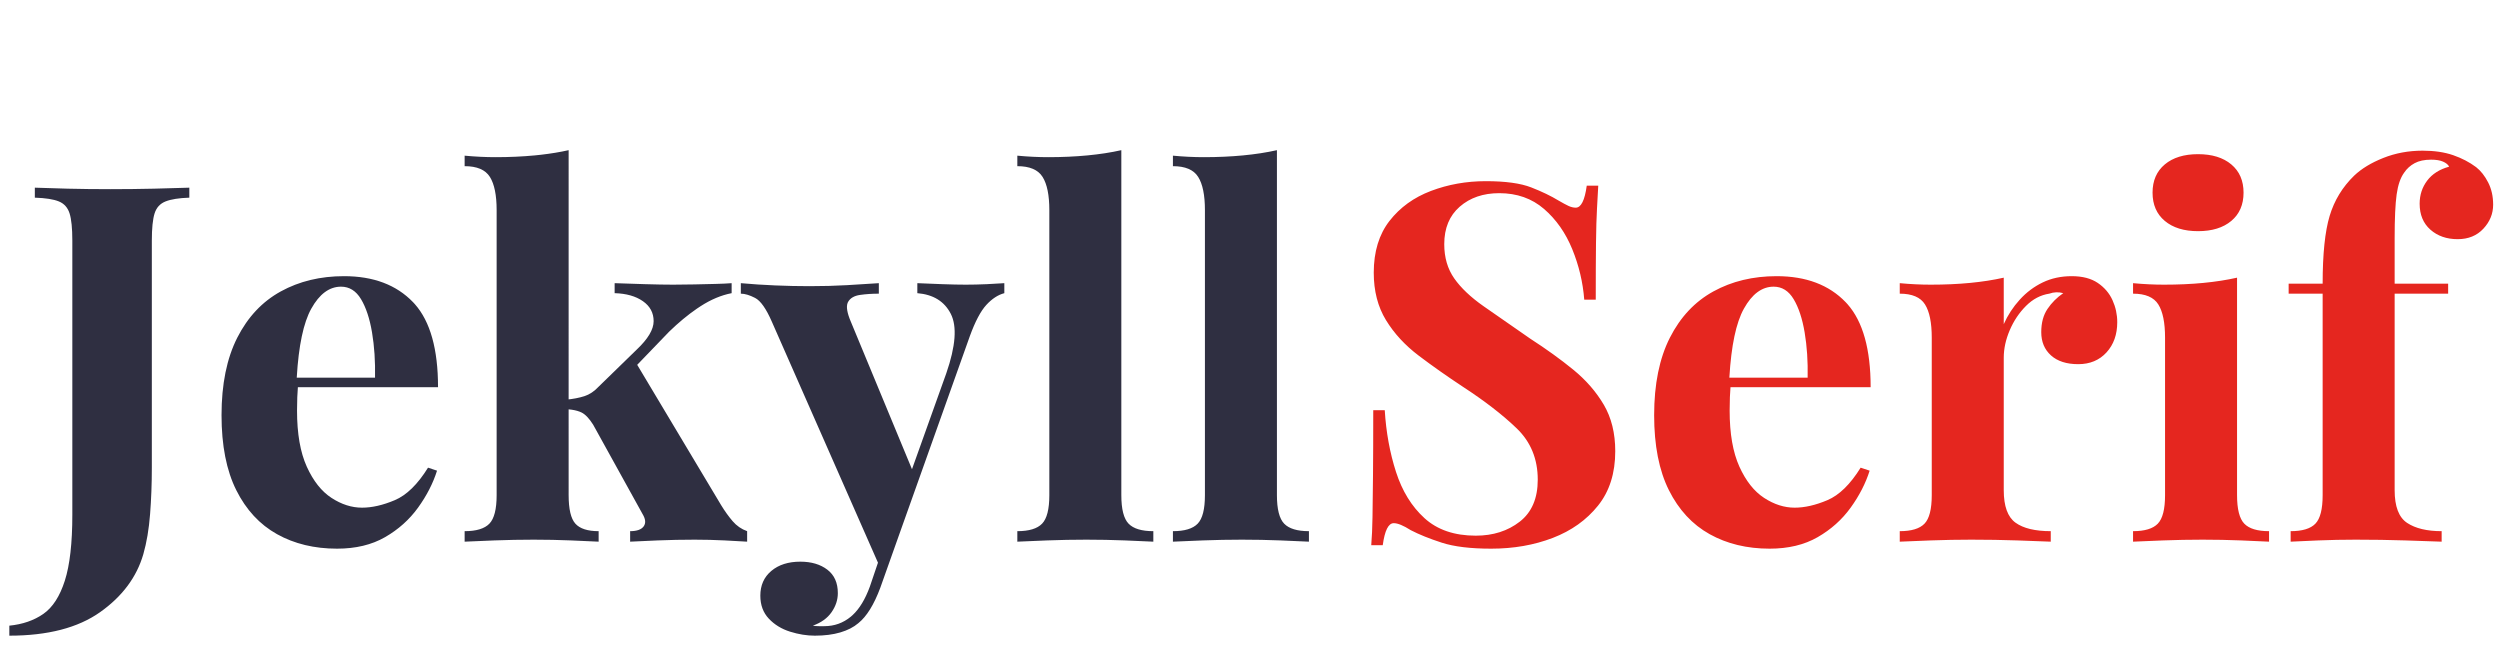
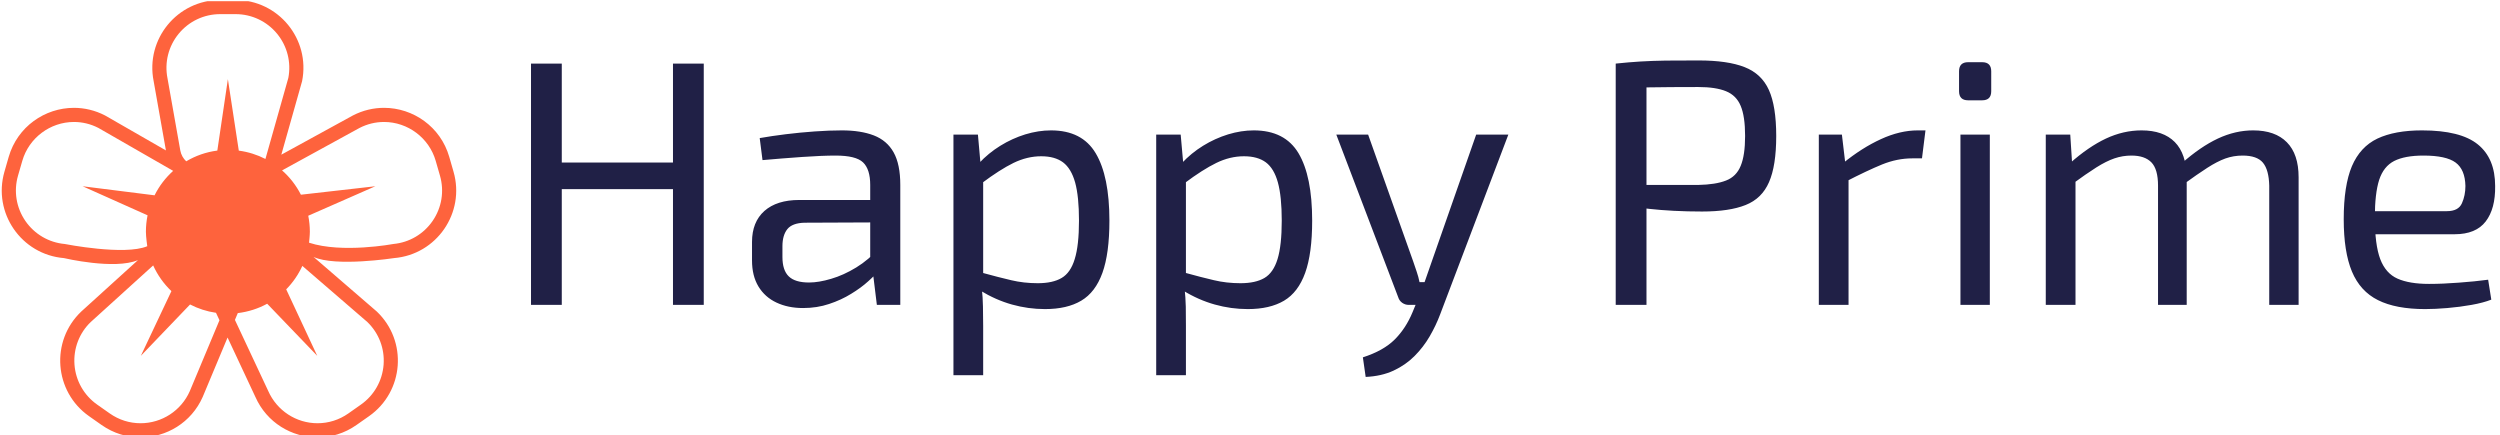
- <svg xmlns="http://www.w3.org/2000/svg" width="240px" height="64px" viewBox="0 0 240 64" version="1.1">
-   <g id="Page-1" stroke="none" stroke-width="1" fill="none" fill-rule="evenodd">
-     <g id="logo" transform="translate(2, 0)" fill-rule="nonzero">
-       <path id="Jekyll" fill="#2f2f41" d="M-1.104,61.024 C2.576,61.024 5.48,60.272 7.608,58.768 C9.736,57.264 11.12,55.408 11.76,53.2 C12.08,52.08 12.296,50.8 12.408,49.36 C12.52,47.92 12.576,46.44 12.576,44.92 L12.576,44.92 L12.576,23.104 C12.576,21.92 12.664,21.048 12.84,20.488 C13.016,19.928 13.368,19.544 13.896,19.336 C14.424,19.128 15.184,19.008 16.176,18.976 L16.176,18.976 L16.176,18.016 C15.28,18.048 14.152,18.08 12.792,18.112 C11.432,18.144 10.032,18.16 8.592,18.16 C7.152,18.16 5.784,18.144 4.488,18.112 C3.192,18.08 2.144,18.048 1.344,18.016 L1.344,18.016 L1.344,18.976 C2.368,19.008 3.136,19.128 3.648,19.336 C4.16,19.544 4.504,19.928 4.68,20.488 C4.856,21.048 4.944,21.92 4.944,23.104 L4.944,23.104 L4.944,49.408 C4.944,52.128 4.704,54.24 4.224,55.744 C3.744,57.248 3.056,58.312 2.16,58.936 C1.264,59.56 0.176,59.936 -1.104,60.064 L-1.104,60.064 L-1.104,61.024 Z M30.355,52.672 C32.147,52.672 33.683,52.304 34.963,51.568 C36.243,50.832 37.299,49.888 38.131,48.736 C38.963,47.584 39.571,46.4 39.955,45.184 L39.955,45.184 L39.091,44.896 C38.099,46.496 37.035,47.536 35.899,48.016 C34.763,48.496 33.715,48.736 32.755,48.736 C31.763,48.736 30.787,48.424 29.827,47.8 C28.867,47.176 28.075,46.176 27.451,44.8 C26.827,43.424 26.515,41.632 26.515,39.424 C26.515,38.976 26.523,38.544 26.539,38.128 C26.555,37.712 26.579,37.312 26.611,36.928 L26.593,37.168 L40.051,37.168 C40.051,33.532 39.309,30.875 37.826,29.197 L37.651,29.008 C36.051,27.344 33.843,26.512 31.027,26.512 C28.755,26.512 26.731,27 24.955,27.976 C23.179,28.952 21.787,30.432 20.779,32.416 C19.771,34.4 19.267,36.88 19.267,39.856 C19.267,42.768 19.739,45.168 20.683,47.056 C21.627,48.944 22.931,50.352 24.595,51.28 C26.259,52.208 28.179,52.672 30.355,52.672 Z M26.49,36.22 C26.669,33.175 27.133,30.979 27.883,29.632 C28.667,28.224 29.619,27.52 30.739,27.52 C31.539,27.52 32.179,27.92 32.659,28.72 C33.139,29.52 33.491,30.584 33.715,31.912 C33.939,33.24 34.035,34.688 34.003,36.256 L34.003,36.256 L26.487,36.256 L26.49,36.22 Z M69.725,52 L69.725,50.992 C69.181,50.8 68.717,50.48 68.333,50.032 C67.949,49.584 67.581,49.072 67.229,48.496 L67.229,48.496 L59.172,35.023 L62.237,31.84 C63.133,30.972 64.016,30.239 64.888,29.64 L65.261,29.392 C66.253,28.752 67.245,28.336 68.237,28.144 L68.237,28.144 L68.237,27.184 C67.853,27.216 67.341,27.24 66.701,27.256 C66.061,27.272 65.381,27.288 64.661,27.304 C63.941,27.32 63.261,27.328 62.621,27.328 C61.885,27.328 60.989,27.312 59.933,27.28 C58.877,27.248 57.901,27.216 57.005,27.184 L57.005,27.184 L57.005,28.144 C58.125,28.176 59.029,28.432 59.717,28.912 C60.405,29.392 60.749,30.032 60.749,30.832 C60.749,31.632 60.205,32.544 59.117,33.568 L59.117,33.568 L55.469,37.12 C55.053,37.568 54.597,37.872 54.101,38.032 C53.605,38.192 53.021,38.304 52.349,38.368 L52.588,38.342 L52.589,14.416 C51.762,14.603 50.869,14.75 49.909,14.859 L49.325,14.92 C48.141,15.032 46.893,15.088 45.581,15.088 C44.621,15.088 43.629,15.04 42.605,14.944 L42.605,14.944 L42.605,15.952 C43.789,15.952 44.597,16.296 45.029,16.984 C45.461,17.672 45.677,18.736 45.677,20.176 L45.677,20.176 L45.677,47.536 C45.677,48.88 45.445,49.792 44.981,50.272 C44.517,50.752 43.725,50.992 42.605,50.992 L42.605,50.992 L42.605,52 C43.245,51.968 44.197,51.928 45.461,51.88 C46.725,51.832 47.981,51.808 49.229,51.808 C50.445,51.808 51.637,51.832 52.805,51.88 C53.973,51.928 54.861,51.968 55.469,52 L55.469,52 L55.469,50.992 C54.413,50.992 53.669,50.752 53.237,50.272 C52.805,49.792 52.589,48.88 52.589,47.536 L52.589,47.536 L52.588,39.298 L52.602,39.298 C53.012,39.336 53.36,39.41 53.648,39.521 L53.813,39.592 C54.181,39.768 54.557,40.16 54.941,40.768 L54.941,40.768 L59.693,49.36 C59.981,49.84 60.013,50.232 59.789,50.536 C59.565,50.84 59.133,50.992 58.493,50.992 L58.493,50.992 L58.493,52 C59.069,51.968 59.949,51.928 61.133,51.88 C62.317,51.832 63.501,51.808 64.685,51.808 C65.645,51.808 66.605,51.832 67.565,51.88 C68.525,51.928 69.245,51.968 69.725,52 L69.725,52 Z M76.224,61.024 C77.152,61.024 77.968,60.92 78.672,60.712 C79.376,60.504 79.952,60.208 80.4,59.824 C81.2,59.184 81.904,58.048 82.512,56.416 L82.512,56.416 L84.336,51.28 L91.104,32.272 C91.616,30.864 92.144,29.864 92.688,29.272 C93.232,28.68 93.808,28.304 94.416,28.144 L94.416,28.144 L94.416,27.184 C94,27.216 93.44,27.248 92.736,27.28 C92.032,27.312 91.36,27.328 90.72,27.328 C90.08,27.328 89.328,27.312 88.464,27.28 C87.6,27.248 86.8,27.216 86.064,27.184 L86.064,27.184 L86.064,28.144 C87.6,28.272 88.672,28.936 89.28,30.136 C89.888,31.336 89.744,33.232 88.848,35.824 L88.848,35.824 L85.55,45.046 L79.68,30.88 C79.325,30.053 79.223,29.451 79.373,29.074 L79.416,28.984 C79.624,28.616 80.008,28.392 80.568,28.312 C81.128,28.232 81.728,28.192 82.368,28.192 L82.368,28.192 L82.368,27.184 C81.408,27.248 80.384,27.312 79.296,27.376 C78.208,27.44 77.008,27.472 75.696,27.472 C74.64,27.472 73.544,27.448 72.408,27.4 C71.272,27.352 70.176,27.28 69.12,27.184 L69.12,27.184 L69.12,28.192 C69.504,28.192 69.96,28.328 70.488,28.6 C71.016,28.872 71.552,29.632 72.096,30.88 L72.096,30.88 L82.285,54.018 L81.504,56.32 C81.061,57.531 80.509,58.442 79.847,59.053 L79.68,59.2 C78.944,59.808 78.096,60.112 77.136,60.112 L77.136,60.112 L76.608,60.112 C76.384,60.112 76.192,60.096 76.032,60.064 C76.832,59.776 77.432,59.344 77.832,58.768 C78.232,58.192 78.432,57.584 78.432,56.944 C78.432,55.952 78.096,55.2 77.424,54.688 C76.752,54.176 75.888,53.92 74.832,53.92 C73.68,53.92 72.752,54.216 72.048,54.808 C71.344,55.4 70.992,56.192 70.992,57.184 C70.992,58.08 71.264,58.816 71.808,59.392 C72.352,59.968 73.032,60.384 73.848,60.64 C74.664,60.896 75.456,61.024 76.224,61.024 Z M108.72,52 L108.72,50.992 C107.6,50.992 106.808,50.752 106.344,50.272 C105.88,49.792 105.648,48.88 105.648,47.536 L105.648,47.536 L105.648,14.416 C104.656,14.64 103.568,14.808 102.384,14.92 C101.2,15.032 99.952,15.088 98.64,15.088 C97.68,15.088 96.688,15.04 95.664,14.944 L95.664,14.944 L95.664,15.952 C96.848,15.952 97.656,16.296 98.088,16.984 C98.52,17.672 98.736,18.736 98.736,20.176 L98.736,20.176 L98.736,47.536 C98.736,48.88 98.504,49.792 98.04,50.272 C97.576,50.752 96.784,50.992 95.664,50.992 L95.664,50.992 L95.664,52 C96.304,51.968 97.256,51.928 98.52,51.88 C99.784,51.832 101.04,51.808 102.288,51.808 C103.536,51.808 104.768,51.832 105.984,51.88 C107.2,51.928 108.112,51.968 108.72,52 L108.72,52 Z M123.657,52 L123.657,50.992 C122.537,50.992 121.745,50.752 121.281,50.272 C120.817,49.792 120.585,48.88 120.585,47.536 L120.585,47.536 L120.585,14.416 C119.593,14.64 118.505,14.808 117.321,14.92 C116.137,15.032 114.889,15.088 113.577,15.088 C112.617,15.088 111.625,15.04 110.601,14.944 L110.601,14.944 L110.601,15.952 C111.785,15.952 112.593,16.296 113.025,16.984 C113.457,17.672 113.673,18.736 113.673,20.176 L113.673,20.176 L113.673,47.536 C113.673,48.88 113.441,49.792 112.977,50.272 C112.513,50.752 111.721,50.992 110.601,50.992 L110.601,50.992 L110.601,52 C111.241,51.968 112.193,51.928 113.457,51.88 C114.721,51.832 115.977,51.808 117.225,51.808 C118.473,51.808 119.705,51.832 120.921,51.88 C122.137,51.928 123.049,51.968 123.657,52 L123.657,52 Z" />
-       <path id="Serif" fill="#E5261F" d="M141.16,52.672 C143.304,52.672 145.272,52.328 147.064,51.64 C148.856,50.952 150.304,49.92 151.408,48.544 C152.512,47.168 153.064,45.424 153.064,43.312 C153.064,41.584 152.696,40.096 151.96,38.848 C151.224,37.6 150.248,36.48 149.032,35.488 C147.816,34.496 146.44,33.504 144.904,32.512 C143.144,31.296 141.648,30.256 140.416,29.392 C139.184,28.528 138.248,27.64 137.608,26.728 C136.968,25.816 136.648,24.72 136.648,23.44 C136.648,21.904 137.144,20.704 138.136,19.84 C139.128,18.976 140.392,18.544 141.928,18.544 C143.624,18.544 145.056,19.048 146.224,20.056 C147.392,21.064 148.296,22.352 148.936,23.92 C149.576,25.488 149.96,27.104 150.088,28.768 L150.088,28.768 L151.192,28.768 C151.192,26.528 151.2,24.72 151.216,23.344 C151.232,21.968 151.264,20.856 151.312,20.008 C151.36,19.16 151.4,18.432 151.432,17.824 L151.432,17.824 L150.328,17.824 C150.136,19.232 149.784,19.936 149.272,19.936 C149.048,19.936 148.816,19.88 148.576,19.768 C148.336,19.656 148.024,19.488 147.64,19.264 C146.904,18.816 146.024,18.392 145,17.992 C143.976,17.592 142.52,17.392 140.632,17.392 C138.776,17.392 137.024,17.704 135.376,18.328 C133.728,18.952 132.4,19.912 131.392,21.208 C130.384,22.504 129.88,24.16 129.88,26.176 C129.88,27.936 130.272,29.456 131.056,30.736 C131.84,32.016 132.888,33.152 134.2,34.144 C135.512,35.136 136.92,36.128 138.424,37.12 C140.536,38.496 142.264,39.832 143.608,41.128 C144.952,42.424 145.624,44.064 145.624,46.048 C145.624,47.84 145.048,49.184 143.896,50.08 C142.744,50.976 141.336,51.424 139.672,51.424 C137.624,51.424 135.984,50.864 134.752,49.744 C133.52,48.624 132.608,47.144 132.016,45.304 C131.424,43.464 131.064,41.488 130.936,39.376 L130.936,39.376 L129.832,39.376 C129.832,41.904 129.824,43.992 129.808,45.64 C129.792,47.288 129.776,48.624 129.76,49.648 C129.744,50.672 129.704,51.568 129.64,52.336 L129.64,52.336 L130.744,52.336 C130.936,50.928 131.288,50.224 131.8,50.224 C132.184,50.224 132.728,50.448 133.432,50.896 C134.232,51.312 135.224,51.712 136.408,52.096 C137.592,52.48 139.176,52.672 141.16,52.672 Z M167.886,52.672 C169.678,52.672 171.214,52.304 172.494,51.568 C173.774,50.832 174.83,49.888 175.662,48.736 C176.494,47.584 177.102,46.4 177.486,45.184 L177.486,45.184 L176.622,44.896 C175.63,46.496 174.566,47.536 173.43,48.016 C172.294,48.496 171.246,48.736 170.286,48.736 C169.294,48.736 168.318,48.424 167.358,47.8 C166.398,47.176 165.606,46.176 164.982,44.8 C164.358,43.424 164.046,41.632 164.046,39.424 C164.046,38.976 164.054,38.544 164.07,38.128 C164.086,37.712 164.11,37.312 164.142,36.928 L164.124,37.168 L177.582,37.168 C177.582,33.532 176.84,30.875 175.357,29.197 L175.182,29.008 C173.582,27.344 171.374,26.512 168.558,26.512 C166.286,26.512 164.262,27 162.486,27.976 C160.71,28.952 159.318,30.432 158.31,32.416 C157.302,34.4 156.798,36.88 156.798,39.856 C156.798,42.768 157.27,45.168 158.214,47.056 C159.158,48.944 160.462,50.352 162.126,51.28 C163.79,52.208 165.71,52.672 167.886,52.672 Z M164.021,36.22 C164.2,33.175 164.664,30.979 165.414,29.632 C166.198,28.224 167.15,27.52 168.27,27.52 C169.07,27.52 169.71,27.92 170.19,28.72 C170.67,29.52 171.022,30.584 171.246,31.912 C171.47,33.24 171.566,34.688 171.534,36.256 L171.534,36.256 L164.018,36.256 L164.021,36.22 Z M194.872,52 L194.872,50.992 C193.368,50.992 192.24,50.72 191.488,50.176 C190.736,49.632 190.36,48.592 190.36,47.056 L190.36,47.056 L190.36,34.336 C190.36,33.472 190.552,32.592 190.936,31.696 C191.32,30.8 191.84,30.024 192.496,29.368 C193.152,28.712 193.896,28.32 194.728,28.192 C195.176,28.032 195.624,28.016 196.072,28.144 C195.464,28.56 194.96,29.064 194.56,29.656 C194.16,30.248 193.96,30.992 193.96,31.888 C193.96,32.816 194.272,33.56 194.896,34.12 C195.52,34.68 196.392,34.96 197.512,34.96 C198.632,34.96 199.536,34.584 200.224,33.832 C200.912,33.08 201.256,32.112 201.256,30.928 C201.256,30.192 201.104,29.488 200.8,28.816 C200.496,28.144 200.024,27.592 199.384,27.16 C198.744,26.728 197.912,26.512 196.888,26.512 C195.864,26.512 194.936,26.712 194.104,27.112 C193.272,27.512 192.536,28.064 191.896,28.768 C191.256,29.472 190.744,30.256 190.36,31.12 L190.36,31.12 L190.36,26.656 C189.368,26.88 188.288,27.048 187.12,27.16 C185.952,27.272 184.696,27.328 183.352,27.328 C182.392,27.328 181.4,27.28 180.376,27.184 L180.376,27.184 L180.376,28.192 C181.56,28.192 182.368,28.536 182.8,29.224 C183.232,29.912 183.448,30.976 183.448,32.416 L183.448,32.416 L183.448,47.536 C183.448,48.88 183.216,49.792 182.752,50.272 C182.288,50.752 181.496,50.992 180.376,50.992 L180.376,50.992 L180.376,52 C181.048,51.968 182.04,51.928 183.352,51.88 C184.664,51.832 185.96,51.808 187.24,51.808 C188.776,51.808 190.248,51.832 191.656,51.88 C193.064,51.928 194.136,51.968 194.872,52 L194.872,52 Z M209.013,22.192 C210.357,22.192 211.421,21.864 212.205,21.208 C212.989,20.552 213.381,19.648 213.381,18.496 C213.381,17.344 212.989,16.44 212.205,15.784 C211.421,15.128 210.357,14.8 209.013,14.8 C207.669,14.8 206.605,15.128 205.821,15.784 C205.037,16.44 204.645,17.344 204.645,18.496 C204.645,19.648 205.037,20.552 205.821,21.208 C206.605,21.864 207.669,22.192 209.013,22.192 Z M215.829,52 L215.829,50.992 C214.709,50.992 213.917,50.752 213.453,50.272 C212.989,49.792 212.757,48.88 212.757,47.536 L212.757,47.536 L212.757,26.656 C211.765,26.88 210.685,27.048 209.517,27.16 C208.349,27.272 207.093,27.328 205.749,27.328 C204.789,27.328 203.797,27.28 202.773,27.184 L202.773,27.184 L202.773,28.192 C203.957,28.192 204.765,28.536 205.197,29.224 C205.629,29.912 205.845,30.976 205.845,32.416 L205.845,32.416 L205.845,47.536 C205.845,48.88 205.613,49.792 205.149,50.272 C204.685,50.752 203.893,50.992 202.773,50.992 L202.773,50.992 L202.773,52 C203.413,51.968 204.373,51.928 205.653,51.88 C206.933,51.832 208.197,51.808 209.445,51.808 C210.693,51.808 211.925,51.832 213.141,51.88 C214.357,51.928 215.253,51.968 215.829,52 L215.829,52 Z M232.398,52 L232.398,50.992 C230.99,50.992 229.886,50.728 229.086,50.2 C228.286,49.672 227.886,48.624 227.886,47.056 L227.886,47.056 L227.886,28.192 L233.022,28.192 L233.022,27.232 L227.886,27.232 L227.886,22.864 C227.886,20.976 227.95,19.576 228.078,18.664 C228.206,17.752 228.446,17.056 228.798,16.576 C229.054,16.192 229.39,15.888 229.806,15.664 C230.222,15.44 230.75,15.328 231.39,15.328 C231.87,15.328 232.254,15.392 232.542,15.52 C232.83,15.648 233.022,15.808 233.118,16 C232.19,16.256 231.486,16.704 231.006,17.344 C230.526,17.984 230.286,18.72 230.286,19.552 C230.286,20.608 230.63,21.44 231.318,22.048 C232.006,22.656 232.878,22.96 233.934,22.96 C234.958,22.96 235.782,22.624 236.406,21.952 C237.03,21.28 237.342,20.512 237.342,19.648 C237.342,18.848 237.182,18.136 236.862,17.512 C236.542,16.888 236.158,16.4 235.71,16.048 C235.07,15.568 234.334,15.184 233.502,14.896 C232.67,14.608 231.694,14.464 230.574,14.464 C229.23,14.464 227.974,14.696 226.806,15.16 C225.638,15.624 224.702,16.192 223.998,16.864 C222.878,17.952 222.094,19.24 221.646,20.728 C221.198,22.216 220.974,24.384 220.974,27.232 L220.974,27.232 L217.71,27.232 L217.71,28.192 L220.974,28.192 L220.974,47.536 C220.974,48.88 220.742,49.792 220.278,50.272 C219.814,50.752 219.022,50.992 217.902,50.992 L217.902,50.992 L217.902,52 C218.51,51.968 219.398,51.928 220.566,51.88 C221.734,51.832 222.926,51.808 224.142,51.808 C225.806,51.808 227.39,51.832 228.894,51.88 C230.398,51.928 231.566,51.968 232.398,52 L232.398,52 Z" />
-     </g>
+ <svg xmlns="http://www.w3.org/2000/svg" version="1.1" width="1000" height="174" viewBox="0 0 1000 174">
+   <g transform="matrix(1,0,0,1,-0.6060597,0.4758112)">
+     <svg viewBox="0 0 396 69" data-background-color="#ffffff" preserveAspectRatio="xMidYMid meet" height="174" width="1000">
+       <defs />
+       <g id="tight-bounds" transform="matrix(1,0,0,1,0.2399996,-0.1886838)">
+         <svg viewBox="0 0 395.52 69.377" height="69.377" width="395.52">
+           <g>
+             <svg viewBox="0 0 395.52 69.377" height="69.377" width="395.52">
+               <g>
+                 <svg viewBox="0 0 395.52 69.377" height="69.377" width="395.52">
+                   <g>
+                     <svg viewBox="0 0 502.075 88.068" height="69.377" width="395.52">
+                       <g transform="matrix(1,0,0,1,106.555,12.17148)">
+                         <svg viewBox="0 0 395.52 63.725" height="63.725" width="395.52">
+                           <g>
+                             <svg viewBox="0 0 395.52 63.725" height="63.725" width="395.52">
+                               <g>
+                                 <svg viewBox="0 0 395.52 63.725" height="63.725" width="395.52">
+                                   <g transform="matrix(1,0,0,1,0,0)">
+                                     <svg width="395.52" viewBox="4.35 -34.95 280.832 45.25" height="63.725" data-palette-color="#202046">
+                                       <path d="M4.35-34.5L8.75-34.5 8.75 0 4.35 0 4.35-34.5ZM8.35-20.35L25.2-20.35 25.2-16.55 8.35-16.55 8.35-20.35ZM24.65-34.5L29.05-34.5 29.05 0 24.65 0 24.65-34.5ZM48.8-24.95L48.8-24.95Q51.5-24.95 53.37-24.23 55.25-23.5 56.2-21.8 57.15-20.1 57.15-17.15L57.15-17.15 57.15 0 53.8 0 53.15-5.3 52.85-5.85 52.85-17.15Q52.85-19.4 51.82-20.38 50.8-21.35 47.9-21.35L47.9-21.35Q46-21.35 43.12-21.15 40.25-20.95 37.45-20.7L37.45-20.7 37.05-23.85Q38.75-24.15 40.77-24.4 42.8-24.65 44.9-24.8 47-24.95 48.8-24.95ZM42.7-15L55.15-15 55.1-11.8 43.45-11.75Q41.7-11.7 41-10.83 40.3-9.95 40.3-8.4L40.3-8.4 40.3-6.85Q40.3-4.95 41.2-4.08 42.1-3.2 44.1-3.2L44.1-3.2Q45.5-3.2 47.27-3.73 49.05-4.25 50.85-5.35 52.65-6.45 54.15-8.15L54.15-8.15 54.15-5Q53.6-4.3 52.57-3.38 51.55-2.45 50.12-1.58 48.7-0.7 46.97-0.13 45.25 0.45 43.25 0.45L43.25 0.45Q41.1 0.45 39.45-0.33 37.8-1.1 36.87-2.63 35.95-4.15 35.95-6.35L35.95-6.35 35.95-9Q35.95-11.85 37.72-13.43 39.5-15 42.7-15L42.7-15ZM78.7-24.95L78.7-24.95Q83.15-24.95 85.09-21.68 87.05-18.4 87.05-12.05L87.05-12.05Q87.05-7.35 86.05-4.58 85.05-1.8 83.02-0.6 81 0.6 77.84 0.6L77.84 0.6Q75.45 0.6 73.12-0.05 70.8-0.7 68.59-2.05L68.59-2.05 68.84-4.6Q71.2-3.95 73-3.53 74.8-3.1 76.8-3.1L76.8-3.1Q78.95-3.1 80.22-3.85 81.5-4.6 82.09-6.55 82.7-8.5 82.7-12.05L82.7-12.05Q82.7-15.5 82.15-17.5 81.59-19.5 80.42-20.38 79.25-21.25 77.3-21.25L77.3-21.25Q75.3-21.25 73.34-20.3 71.4-19.35 68.8-17.4L68.8-17.4 68.4-20.25Q69.75-21.7 71.45-22.75 73.15-23.8 75.02-24.38 76.9-24.95 78.7-24.95ZM64.75-24.35L68.25-24.35 68.7-19.3 69-18.65 69-3.05 68.8-2.45Q68.95-1.05 68.97 0.25 69 1.55 69 3L69 3 69 10.05 64.75 10.05 64.75-24.35ZM107.69-24.95L107.69-24.95Q112.14-24.95 114.09-21.68 116.04-18.4 116.04-12.05L116.04-12.05Q116.04-7.35 115.04-4.58 114.04-1.8 112.02-0.6 109.99 0.6 106.84 0.6L106.84 0.6Q104.44 0.6 102.12-0.05 99.79-0.7 97.59-2.05L97.59-2.05 97.84-4.6Q100.19-3.95 101.99-3.53 103.79-3.1 105.79-3.1L105.79-3.1Q107.94-3.1 109.22-3.85 110.49-4.6 111.09-6.55 111.69-8.5 111.69-12.05L111.69-12.05Q111.69-15.5 111.14-17.5 110.59-19.5 109.42-20.38 108.24-21.25 106.29-21.25L106.29-21.25Q104.29-21.25 102.34-20.3 100.39-19.35 97.79-17.4L97.79-17.4 97.39-20.25Q98.74-21.7 100.44-22.75 102.14-23.8 104.02-24.38 105.89-24.95 107.69-24.95ZM93.74-24.35L97.24-24.35 97.69-19.3 97.99-18.65 97.99-3.05 97.79-2.45Q97.94-1.05 97.97 0.25 97.99 1.55 97.99 3L97.99 3 97.99 10.05 93.74 10.05 93.74-24.35ZM139.49-24.35L144.09-24.35 134.34 1.35Q133.74 2.95 132.84 4.5 131.94 6.05 130.66 7.33 129.39 8.6 127.67 9.4 125.94 10.2 123.69 10.3L123.69 10.3 123.29 7.5Q126.24 6.55 127.84 4.95 129.44 3.35 130.39 1.05L130.39 1.05 131.59-1.85Q131.99-2.85 132.39-4.05 132.79-5.25 133.14-6.2L133.14-6.2 139.49-24.35ZM119.49-24.35L124.04-24.35 130.49-6.2Q130.74-5.45 130.99-4.73 131.24-4 131.39-3.25L131.39-3.25 132.54-3.25 131.14 0 129.84 0Q129.34 0 128.91-0.3 128.49-0.6 128.34-1.1L128.34-1.1 119.49-24.35ZM171.29-34.95L171.29-34.95Q175.44-34.95 177.86-34 180.29-33.05 181.34-30.73 182.39-28.4 182.39-24.15L182.39-24.15Q182.39-19.9 181.36-17.55 180.34-15.2 178.01-14.28 175.69-13.35 171.79-13.35L171.79-13.35Q169.69-13.35 167.76-13.45 165.84-13.55 164.24-13.73 162.64-13.9 161.51-14.1 160.39-14.3 159.94-14.45L159.94-14.45 160.09-17.15Q162.74-17.15 165.59-17.15 168.44-17.15 171.24-17.15L171.24-17.15Q173.74-17.2 175.21-17.78 176.69-18.35 177.31-19.88 177.94-21.4 177.94-24.15L177.94-24.15Q177.94-26.95 177.31-28.45 176.69-29.95 175.21-30.55 173.74-31.15 171.24-31.15L171.24-31.15Q167.14-31.15 164.16-31.1 161.19-31.05 160.14-30.95L160.14-30.95 159.44-34.5Q161.34-34.7 162.99-34.8 164.64-34.9 166.59-34.93 168.54-34.95 171.29-34.95ZM159.44-34.5L163.84-34.5 163.84 0 159.44 0 159.44-34.5ZM188.48-24.35L191.78-24.35 192.33-19.7 192.73-18.95 192.73 0 188.48 0 188.48-24.35ZM202.63-24.95L203.73-24.95 203.23-20.95 201.83-20.95Q199.68-20.95 197.53-20.08 195.38-19.2 192.28-17.6L192.28-17.6 191.93-20.25Q194.63-22.45 197.36-23.7 200.08-24.95 202.63-24.95L202.63-24.95ZM208.73-24.35L212.93-24.35 212.93 0 208.73 0 208.73-24.35ZM209.83-34.7L211.83-34.7Q213.13-34.7 213.13-33.4L213.13-33.4 213.13-30.55Q213.13-29.25 211.83-29.25L211.83-29.25 209.83-29.25Q208.53-29.25 208.53-30.55L208.53-30.55 208.53-33.4Q208.53-34.7 209.83-34.7L209.83-34.7ZM250.58-24.95L250.58-24.95Q253.73-24.95 255.4-23.25 257.08-21.55 257.08-18.25L257.08-18.25 257.08 0 252.88 0 252.88-17.05Q252.83-19.3 251.98-20.33 251.13-21.35 249.08-21.35L249.08-21.35Q247.78-21.35 246.6-20.93 245.43-20.5 244.03-19.6 242.63-18.7 240.63-17.25L240.63-17.25 240.38-20.25Q243.03-22.6 245.53-23.78 248.03-24.95 250.58-24.95ZM220.93-24.35L224.43-24.35 224.73-19.7 225.18-18.95 225.18 0 220.93 0 220.93-24.35ZM234.63-24.95L234.63-24.95Q237.73-24.95 239.38-23.28 241.03-21.6 241.08-18.25L241.08-18.25 241.08 0 236.98 0 236.98-17.05Q236.98-19.4 236.03-20.38 235.08-21.35 233.18-21.35L233.18-21.35Q231.93-21.35 230.75-20.95 229.58-20.55 228.15-19.65 226.73-18.75 224.68-17.25L224.68-17.25 224.38-20.25Q227.03-22.6 229.53-23.78 232.03-24.95 234.63-24.95ZM274.73-24.95L274.73-24.95Q280.23-24.95 282.7-22.95 285.18-20.95 285.18-17L285.18-17Q285.23-13.75 283.83-11.93 282.43-10.1 279.38-10.1L279.38-10.1 265.18-10.1 265.18-13.4 278.28-13.4Q279.93-13.4 280.43-14.53 280.93-15.65 280.93-17L280.93-17Q280.88-19.35 279.53-20.35 278.18-21.35 274.93-21.35L274.93-21.35Q272.28-21.35 270.75-20.58 269.23-19.8 268.6-17.88 267.98-15.95 267.98-12.5L267.98-12.5Q267.98-8.6 268.75-6.55 269.53-4.5 271.23-3.75 272.93-3 275.73-3L275.73-3Q277.68-3 280-3.18 282.33-3.35 284.18-3.6L284.18-3.6 284.63-0.75Q283.48-0.3 281.8 0 280.13 0.3 278.35 0.45 276.58 0.6 275.18 0.6L275.18 0.6Q270.98 0.6 268.43-0.68 265.88-1.95 264.7-4.78 263.53-7.6 263.53-12.25L263.53-12.25Q263.53-17.05 264.7-19.83 265.88-22.6 268.35-23.78 270.83-24.95 274.73-24.95Z" opacity="1" transform="matrix(1,0,0,1,0,0)" fill="#202046" class="undefined-text-0" data-fill-palette-color="primary" id="text-0" />
+                                     </svg>
+                                   </g>
+                                 </svg>
+                               </g>
+                             </svg>
+                           </g>
+                         </svg>
+                       </g>
+                       <g>
+                         <svg viewBox="0 0 91.511 88.068" height="88.068" width="91.511">
+                           <g>
+                             <svg version="1.1" x="0" y="0" viewBox="5 6.694 90 86.614" enable-background="new 0 0 100 100" xml:space="preserve" height="88.068" width="91.511" class="icon-icon-0" data-fill-palette-color="accent" id="icon-0">
+                               <path d="M94.466 40.696l-0.844-2.933c-1.728-5.991-7.172-9.715-12.918-9.715-2.073 0-4.181 0.483-6.175 1.516l-14.165 7.763 4.115-14.562c1.662-8.316-4.697-16.071-13.172-16.071h-3.053c-8.479 0-14.833 7.755-13.172 16.071l2.432 13.718-12.044-6.918c-1.989-1.032-4.102-1.516-6.17-1.516-5.751 0-11.19 3.724-12.923 9.715l-0.844 2.933C3.182 48.839 8.871 57.1 17.315 57.806c0 0 10.023 2.364 14.663 0.394l-11.23 10.186c-6.14 5.843-5.396 15.846 1.539 20.722l2.493 1.752c2.37 1.666 5.056 2.448 7.705 2.448 5.104 0 10.062-2.91 12.315-8.018l4.919-11.757 5.506 11.757c2.253 5.107 7.212 8.018 12.315 8.018 2.649 0 5.335-0.782 7.7-2.448l2.497-1.752c6.937-4.876 7.68-14.879 1.535-20.722L66.745 57.57c4.307 2.02 15.939 0.235 15.939 0.235C91.129 57.1 96.818 48.839 94.466 40.696M40.033 13.384c2.025-2.471 5.025-3.892 8.222-3.892h3.053c3.196 0 6.196 1.421 8.226 3.892 2.003 2.449 2.812 5.624 2.222 8.731l-4.539 16.06c-1.618-0.835-3.394-1.401-5.274-1.652l-2.16-14.156-2.09 14.145c-2.23 0.287-4.312 1.028-6.162 2.126-0.595-0.56-1.019-1.297-1.172-2.149l-2.532-14.271C37.2 19.075 38.005 15.861 40.033 13.384M9.68 50.45c-1.811-2.633-2.344-5.908-1.456-8.979l0.849-2.931c1.308-4.53 5.515-7.692 10.229-7.692 1.684 0 3.311 0.396 4.832 1.177l14.812 8.506c-1.513 1.362-2.768 2.997-3.682 4.841l-14.248-1.793 12.861 5.753c-0.214 1.056-0.328 2.145-0.328 3.263 0 0.977 0.268 2.857 0.268 2.857-4.465 1.9-16.338-0.439-16.338-0.439C14.319 54.726 11.481 53.065 9.68 50.45M42.237 84.16c-1.701 3.855-5.527 6.348-9.752 6.348-2.182 0-4.29-0.669-6.092-1.937l-2.497-1.756c-2.615-1.839-4.255-4.724-4.491-7.913-0.235-3.192 0.958-6.284 3.224-8.442l12.358-11.204c0.87 1.924 2.104 3.651 3.612 5.088l-6.053 12.815 9.748-10.17c1.578 0.82 3.306 1.382 5.134 1.649l0.69 1.471L42.237 84.16zM80.621 78.899c-0.241 3.192-1.872 6.077-4.491 7.916l-2.493 1.756c-1.806 1.268-3.914 1.937-6.096 1.937-4.225 0-8.056-2.492-9.778-6.408l-6.586-14.053 0.568-1.35c2.086-0.254 4.054-0.89 5.82-1.856l9.914 10.318-6.148-13.165c1.32-1.343 2.405-2.915 3.196-4.643l12.866 11.104C79.681 72.657 80.853 75.731 80.621 78.899M65.853 54.754c0 0 0.162-1.426 0.162-2.16 0-1.087-0.114-2.149-0.315-3.178l13.286-5.838-14.742 1.675c-0.932-1.837-2.199-3.468-3.734-4.817l15.311-8.388c1.534-0.793 3.179-1.2 4.885-1.2 4.714 0 8.921 3.162 10.229 7.692l0.844 2.931c0.893 3.071 0.358 6.347-1.456 8.979-1.789 2.6-4.605 4.258-7.74 4.557C82.58 55.007 72.412 56.918 65.853 54.754" fill="#fe633d" data-fill-palette-color="accent" />
+                             </svg>
+                           </g>
+                         </svg>
+                       </g>
+                     </svg>
+                   </g>
+                 </svg>
+               </g>
+             </svg>
+           </g>
+         </svg>
+         <rect width="395.52" height="69.377" fill="none" stroke="none" visibility="hidden" />
+       </g>
+     </svg>
  </g>
</svg>
